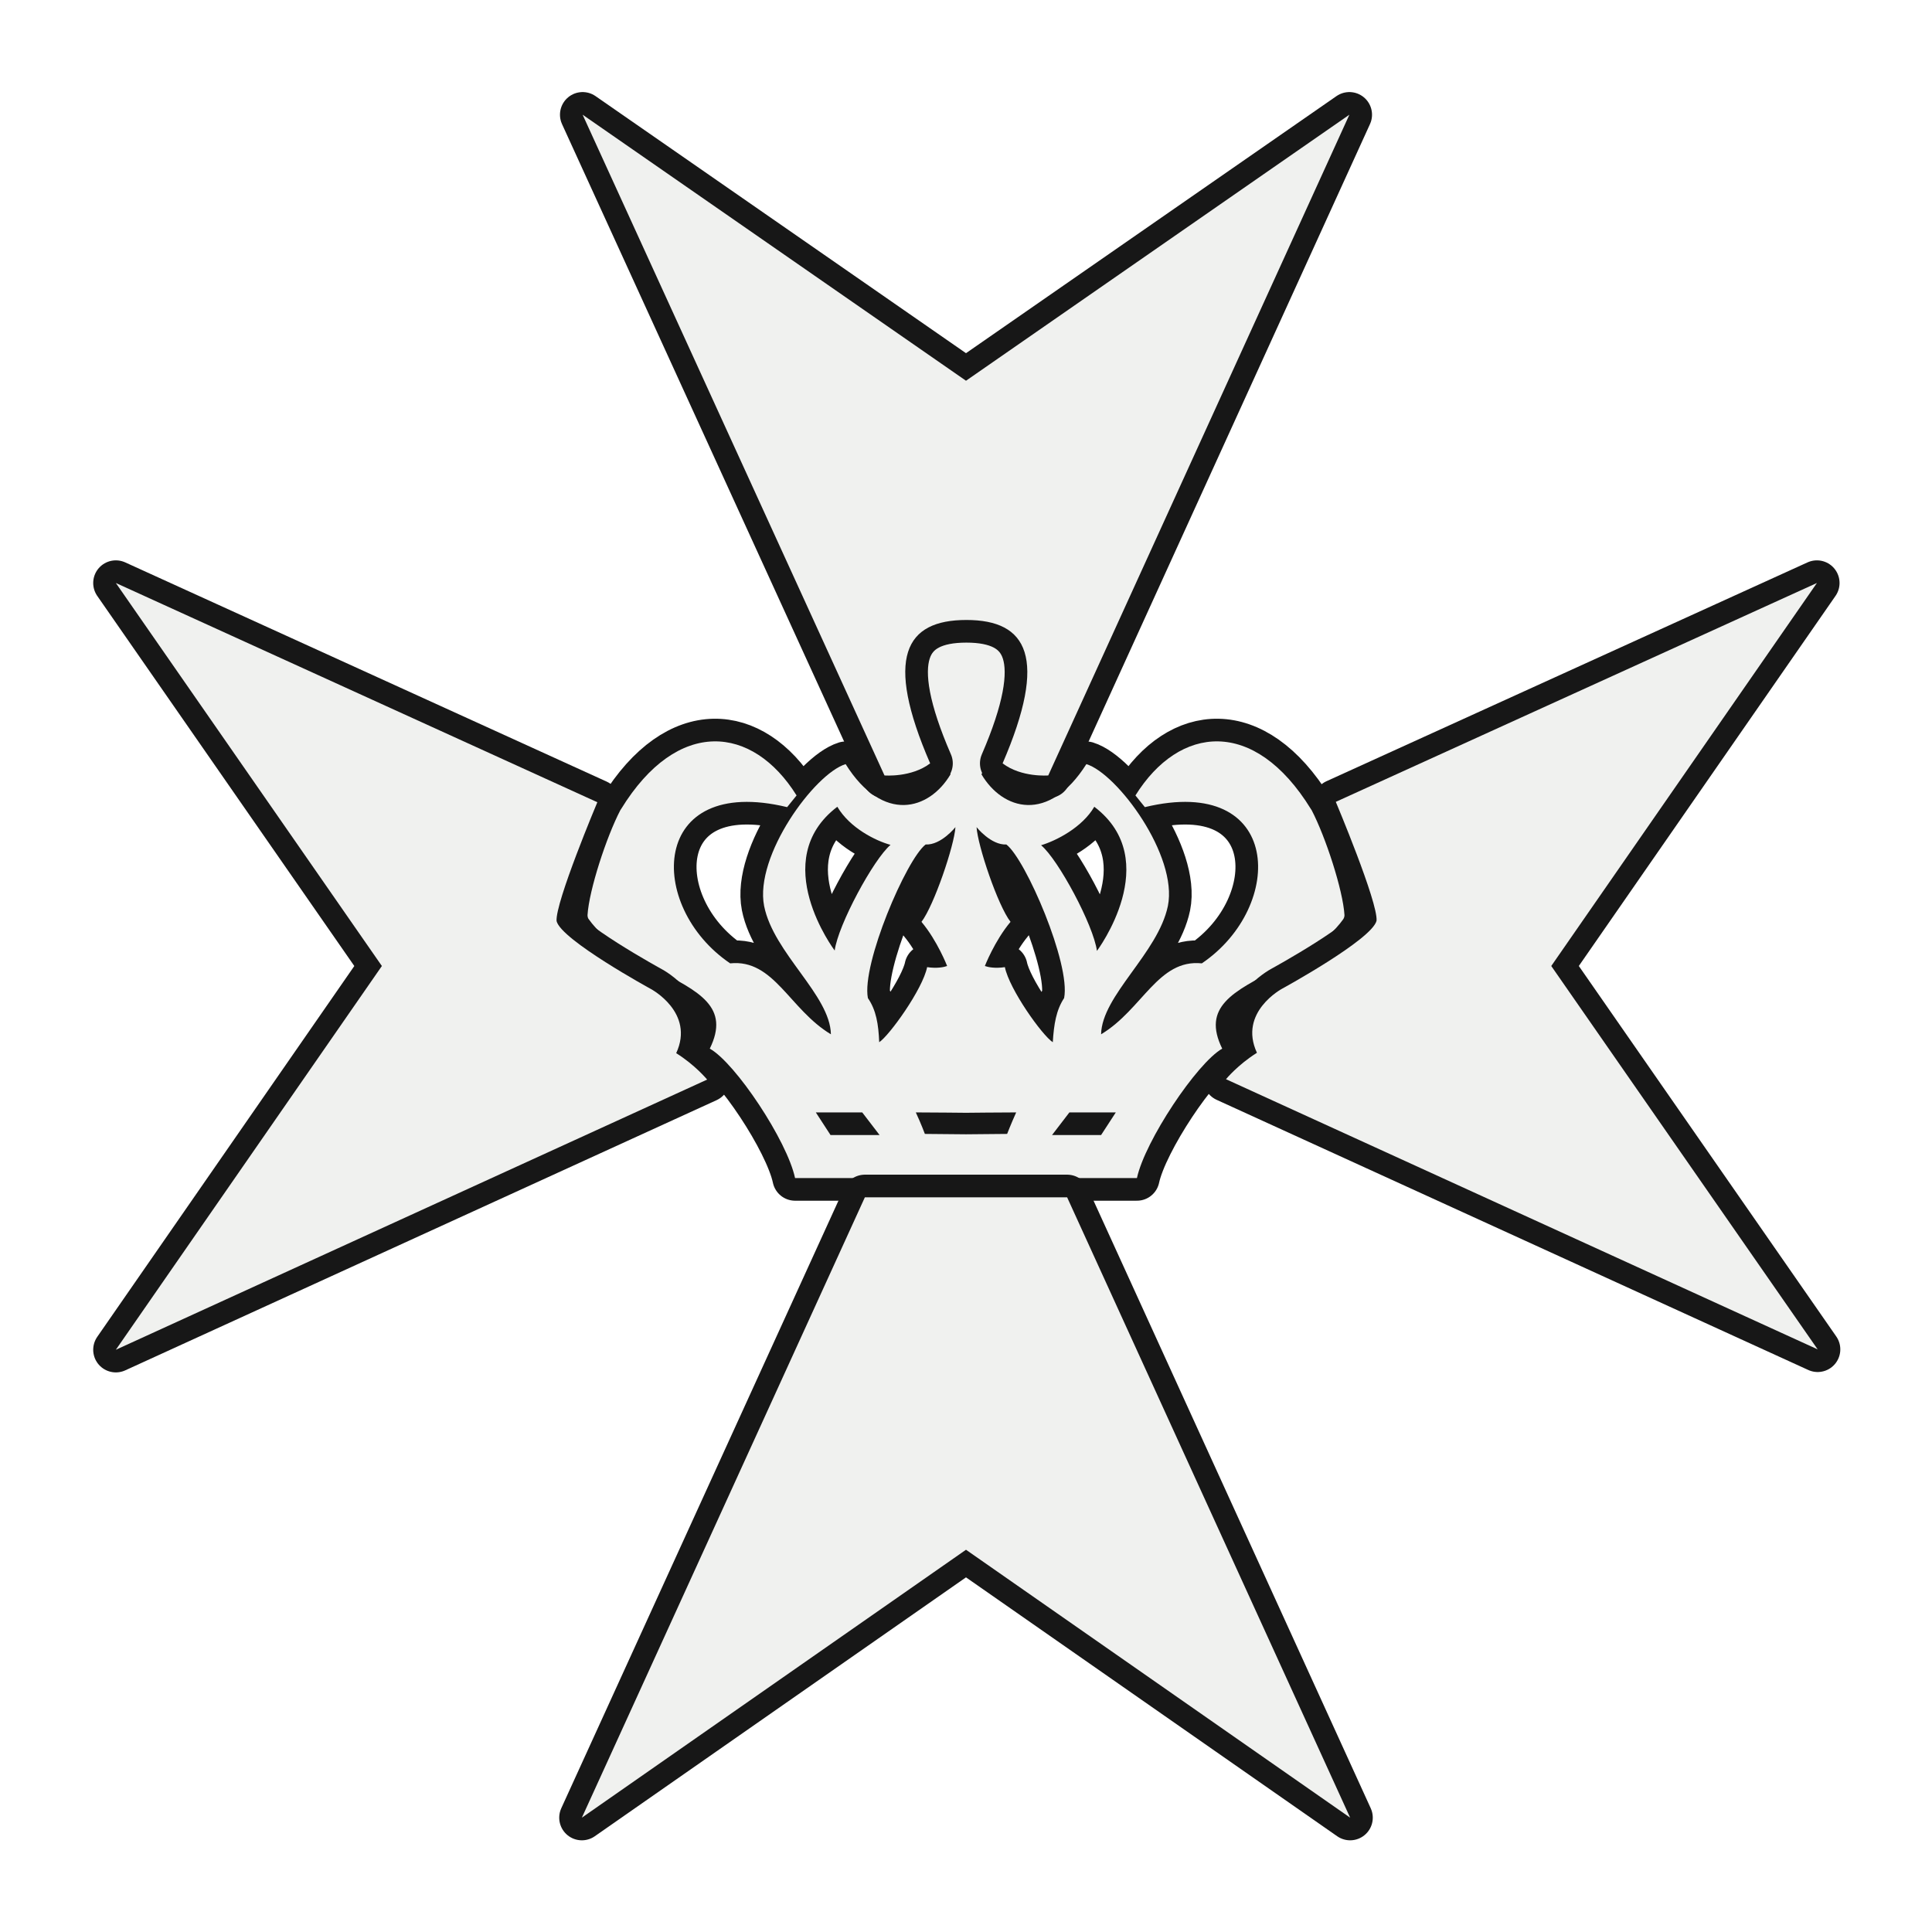
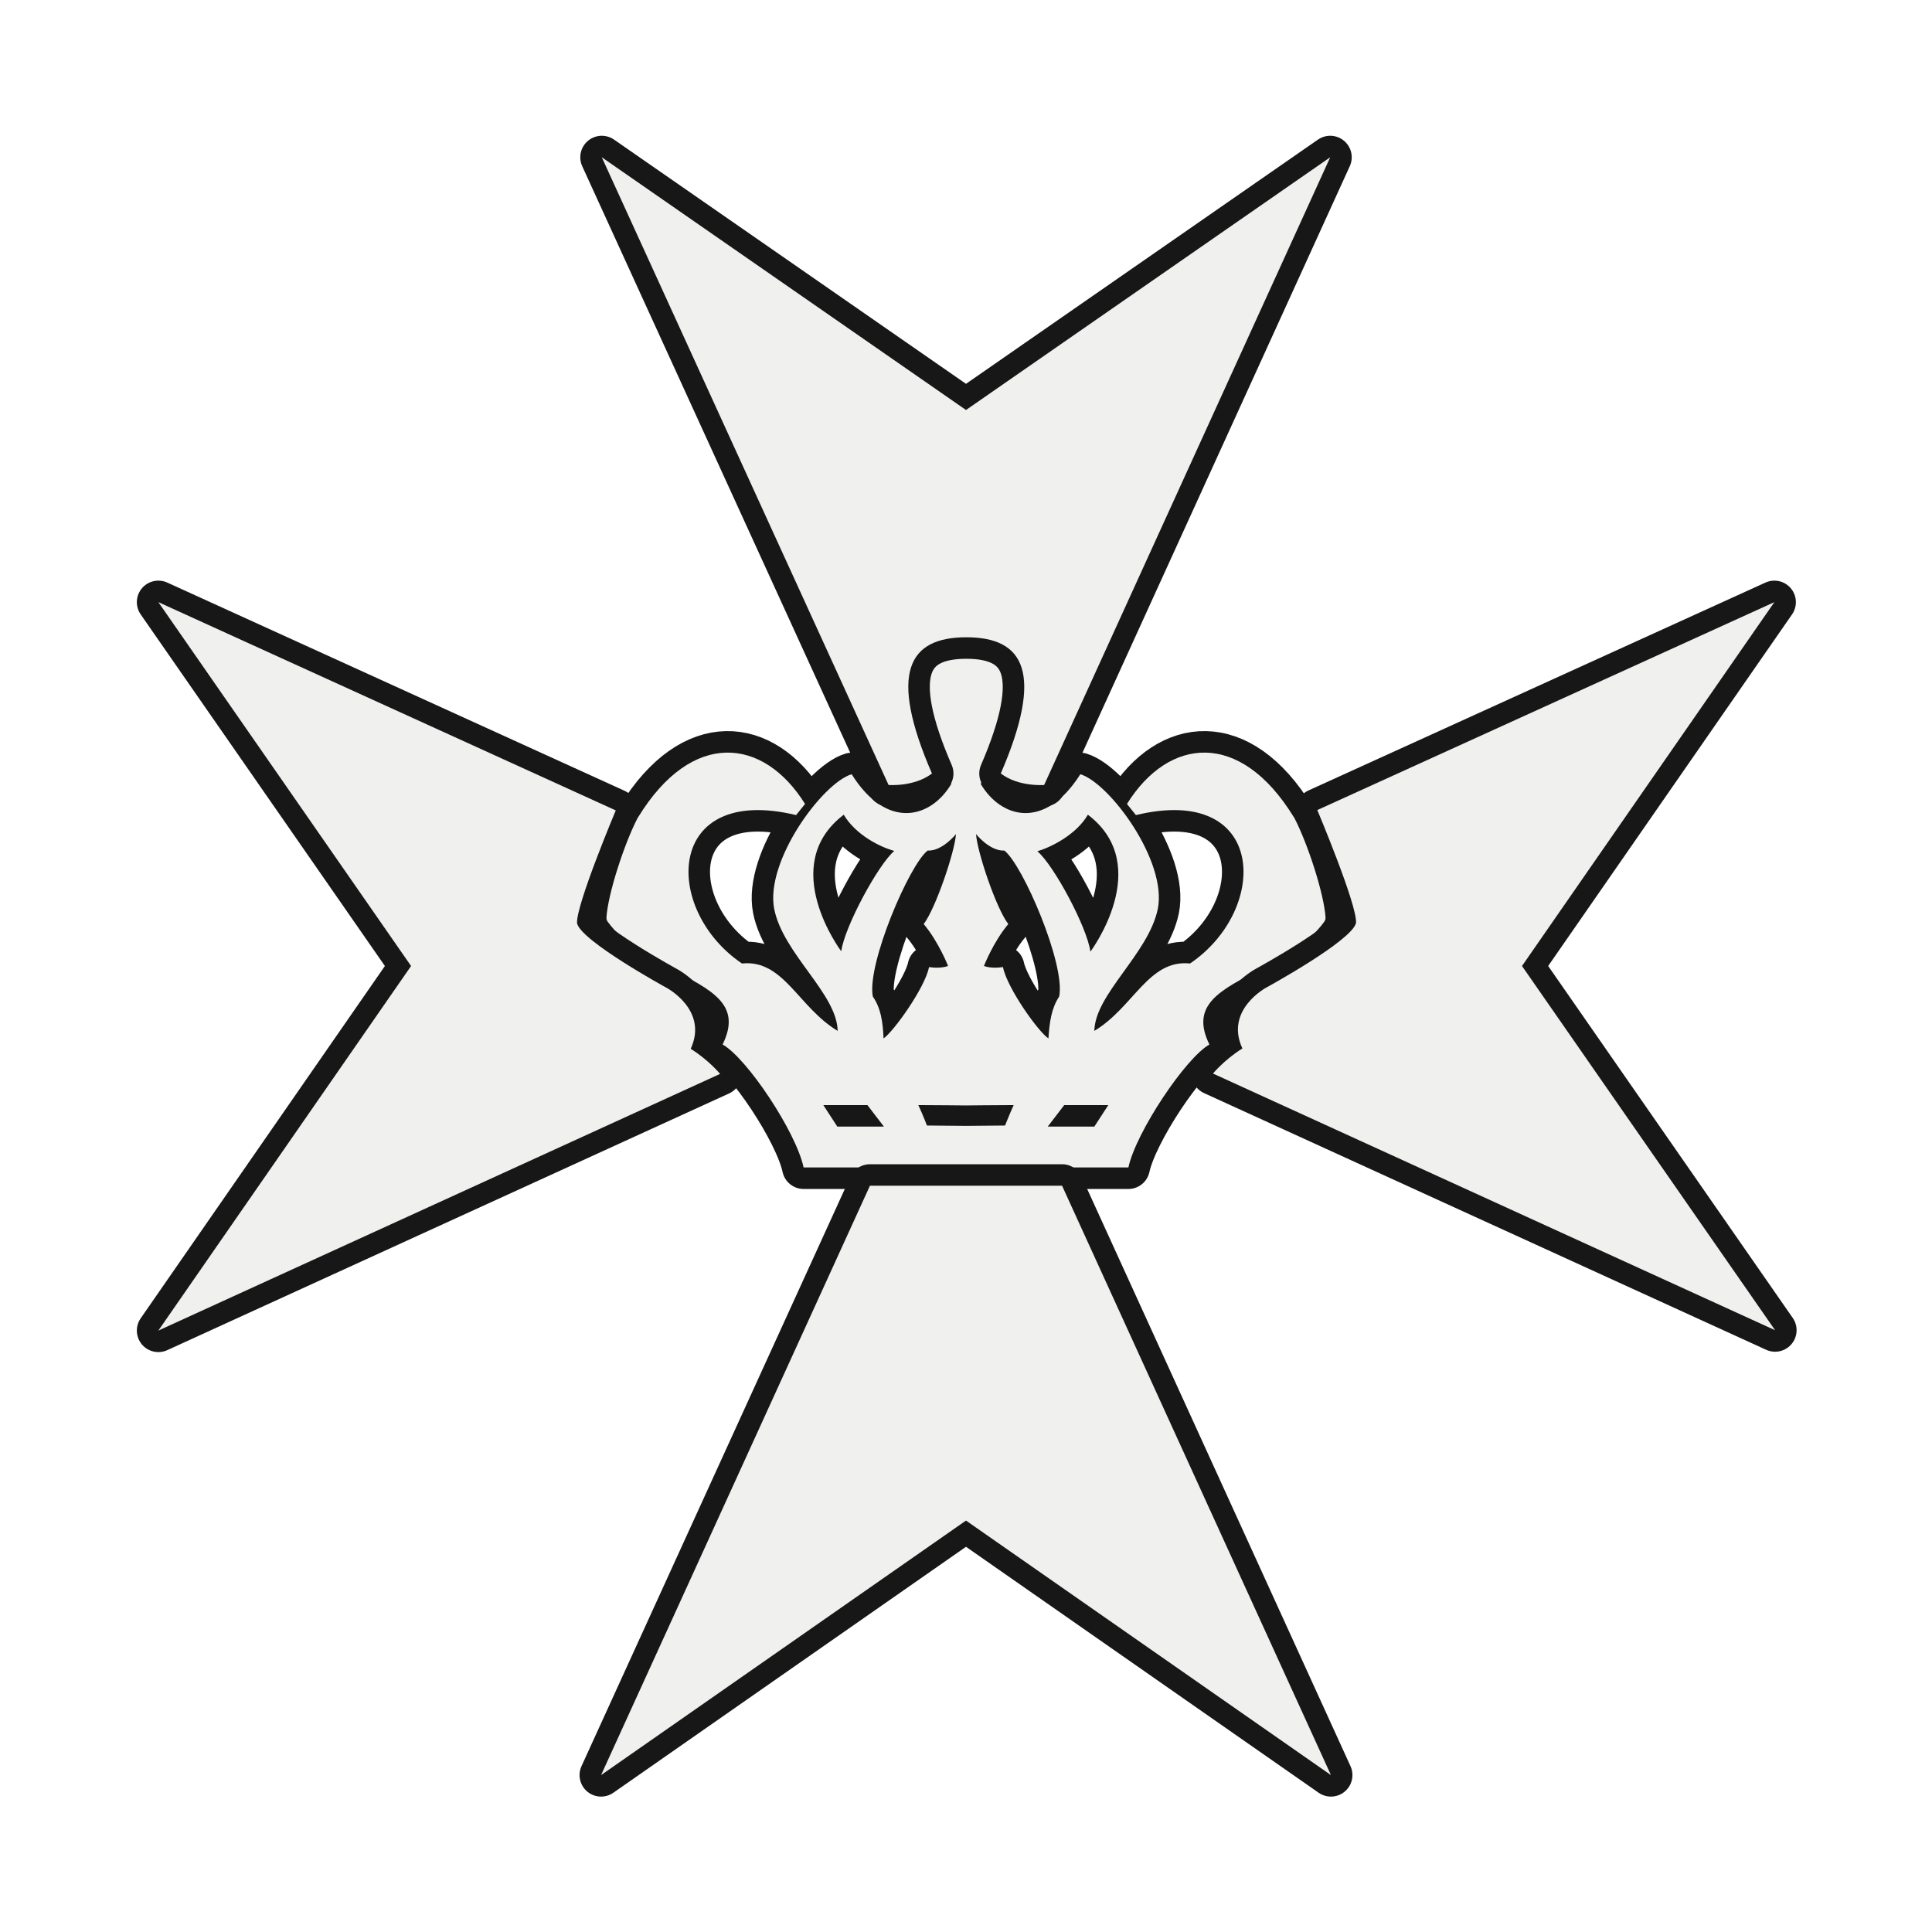
<svg xmlns="http://www.w3.org/2000/svg" width="48" height="48" version="1.1" x="0px" y="0px" viewBox="0 0 512 512" xml:space="preserve">
  <style type="text/css">
	.st0{fill:#f0f1ef;stroke:#171717;stroke-width:12;stroke-linejoin:round;paint-order:stroke fill;}
</style>
-   <g id="crown">
-     <g>
+   <g transform="translate(12.8 12.8) scale(.95)">
+     <g id="crown">
      <g>
-         <path class="st0" d="M347.6,214.7c-0.1-0.1-0.1-0.2-0.2-0.3c-15-24.4-34.9-22.2-46.5-3.6c0,0,0.9,1.1,2.5,3.1     c36.5-8.8,37.4,26.3,15.1,41.4c-11.6-1.2-15.7,12.2-26.7,18.8c0.2-10.3,15.1-21.5,17.7-34c2.7-13.3-13.4-35.1-21.6-37.6     c-10,15.8-22.2,12.2-27.8,2.7c17.9-33.1,1.9-37.1-4.1-37.1c-6,0-22.1,4-4.1,37.1c-5.6,9.5-17.9,13.1-27.8-2.7     c-8.2,2.5-24.2,24.3-21.6,37.6c2.5,12.5,17.5,23.6,17.7,34c-11-6.6-15.1-20-26.7-18.8c-22.3-15.1-21.4-50.2,15.1-41.4     c1.6-2,2.5-3.1,2.5-3.1c-11.6-18.6-31.5-20.8-46.5,3.6c-0.1,0.1-0.1,0.2-0.2,0.3c-3.7,7.1-8.3,21.2-8.7,27.8     c0,0.4,0.1,0.9,0.4,1.2c1.8,2.5,5.8,7.1,17.1,12.9c12.3,6.2,20.3,10.3,14.9,21.3c6.8,3.8,20.5,24.4,22.6,34.3h90.6     c2.1-9.8,15.9-30.5,22.6-34.3c-5.4-11,2.7-15.1,14.9-21.3c11.3-5.8,15.3-10.4,17.1-12.9c0.3-0.4,0.4-0.8,0.4-1.2     C355.9,235.9,351.3,221.8,347.6,214.7z M290,213.8c18.7,14.2,0.7,38.2,0.7,38.2c-0.9-6.8-10.3-24.3-14.8-28     C279.9,222.8,286.8,219.3,290,213.8z M221.9,213.8c3.3,5.6,10.1,9,14.1,10.1c-4.5,3.8-13.9,21.2-14.8,28     C221.2,251.9,203.2,228,221.9,213.8z M220.1,300.8l-3.9-6h12.3l4.6,6H220.1z M233,276.2c-0.2-4.8-0.8-8.5-3-11.7     c-1.7-9,10.2-36.8,15.3-40.7c4.1,0.2,7.9-4.6,7.9-4.6c-0.3,4.9-5.7,20.8-9,25.1c4.2,5,6.8,11.7,6.8,11.7     c-0.8,0.3-2.7,0.7-5.3,0.3C244.5,262.2,235.7,274.4,233,276.2z M266.9,300.5l-10.9,0.1l-10.9-0.1c0,0-1-2.7-2.4-5.7     c3.8,0,13.3,0.1,13.3,0.1s9.5-0.1,13.3-0.1C267.9,297.9,266.9,300.5,266.9,300.5z M266.3,256.3c-2.6,0.4-4.5,0-5.3-0.3     c0,0,2.6-6.7,6.8-11.7c-3.4-4.4-8.7-20.2-9-25.1c0,0,3.8,4.8,7.9,4.6c5.1,3.9,17.1,31.7,15.3,40.7c-2.1,3.2-2.7,6.9-3,11.7     C276.2,274.4,267.5,262.2,266.3,256.3z M291.8,300.8h-13l4.6-6h12.3L291.8,300.8z" />
+         <g>
+           <path class="st0" d="M347.6,214.7c-0.1-0.1-0.1-0.2-0.2-0.3c-15-24.4-34.9-22.2-46.5-3.6c0,0,0.9,1.1,2.5,3.1     c36.5-8.8,37.4,26.3,15.1,41.4c-11.6-1.2-15.7,12.2-26.7,18.8c0.2-10.3,15.1-21.5,17.7-34c2.7-13.3-13.4-35.1-21.6-37.6     c-10,15.8-22.2,12.2-27.8,2.7c17.9-33.1,1.9-37.1-4.1-37.1c-6,0-22.1,4-4.1,37.1c-5.6,9.5-17.9,13.1-27.8-2.7     c-8.2,2.5-24.2,24.3-21.6,37.6c2.5,12.5,17.5,23.6,17.7,34c-11-6.6-15.1-20-26.7-18.8c-22.3-15.1-21.4-50.2,15.1-41.4     c1.6-2,2.5-3.1,2.5-3.1c-11.6-18.6-31.5-20.8-46.5,3.6c-0.1,0.1-0.1,0.2-0.2,0.3c-3.7,7.1-8.3,21.2-8.7,27.8     c0,0.4,0.1,0.9,0.4,1.2c1.8,2.5,5.8,7.1,17.1,12.9c12.3,6.2,20.3,10.3,14.9,21.3c6.8,3.8,20.5,24.4,22.6,34.3h90.6     c2.1-9.8,15.9-30.5,22.6-34.3c-5.4-11,2.7-15.1,14.9-21.3c11.3-5.8,15.3-10.4,17.1-12.9c0.3-0.4,0.4-0.8,0.4-1.2     C355.9,235.9,351.3,221.8,347.6,214.7z M290,213.8c18.7,14.2,0.7,38.2,0.7,38.2c-0.9-6.8-10.3-24.3-14.8-28     C279.9,222.8,286.8,219.3,290,213.8z M221.9,213.8c3.3,5.6,10.1,9,14.1,10.1c-4.5,3.8-13.9,21.2-14.8,28     C221.2,251.9,203.2,228,221.9,213.8z M220.1,300.8l-3.9-6h12.3l4.6,6H220.1z M233,276.2c-0.2-4.8-0.8-8.5-3-11.7     c-1.7-9,10.2-36.8,15.3-40.7c4.1,0.2,7.9-4.6,7.9-4.6c-0.3,4.9-5.7,20.8-9,25.1c4.2,5,6.8,11.7,6.8,11.7     c-0.8,0.3-2.7,0.7-5.3,0.3C244.5,262.2,235.7,274.4,233,276.2z M266.9,300.5l-10.9,0.1l-10.9-0.1c0,0-1-2.7-2.4-5.7     c3.8,0,13.3,0.1,13.3,0.1s9.5-0.1,13.3-0.1C267.9,297.9,266.9,300.5,266.9,300.5z M266.3,256.3c-2.6,0.4-4.5,0-5.3-0.3     c0,0,2.6-6.7,6.8-11.7c-3.4-4.4-8.7-20.2-9-25.1c0,0,3.8,4.8,7.9,4.6c5.1,3.9,17.1,31.7,15.3,40.7c-2.1,3.2-2.7,6.9-3,11.7     C276.2,274.4,267.5,262.2,266.3,256.3z M291.8,300.8h-13l4.6-6h12.3L291.8,300.8z" />
+         </g>
+       </g>
+     </g>
+     <g id="leaves">
+       <g>
+         <g>
+           <path class="st0" d="M357.6,30.4l-79.8,175.1c0,0-7.1,0.6-12.1-3.2c12.1-28,6.6-38-9.6-38s-21.8,9.9-9.6,38     c-5,3.8-12.1,3.2-12.1,3.2L154.4,30.4L256,100.9L357.6,30.4z" />
+         </g>
+         <g>
+           <polygon class="st0" points="357.8,481.7 256,410.7 154.2,481.7 229.2,317.3 282.8,317.3    " />
+         </g>
+         <path class="st0" d="M101.2,256L30.7,154.5l127.6,58.1c0,0-11.2,26.6-10.8,31.5c1.2,5,25,18,25,18s11.7,6.2,6.7,17    c5.1,3.2,8.2,7,8.2,7L30.7,357.7L101.2,256z" />
+         <path class="st0" d="M411.1,256l70.4-101.5L354,212.5c0,0,11.2,26.6,10.8,31.5c-1.2,5-25,18-25,18s-11.7,6.2-6.7,17    c-5.1,3.2-8.2,7-8.2,7l156.8,71.6L411.1,256z" />
      </g>
    </g>
  </g>
-   <g id="leaves">
-     <g>
-       <g>
-         <path class="st0" d="M357.6,30.4l-79.8,175.1c0,0-7.1,0.6-12.1-3.2c12.1-28,6.6-38-9.6-38s-21.8,9.9-9.6,38     c-5,3.8-12.1,3.2-12.1,3.2L154.4,30.4L256,100.9L357.6,30.4z" />
-       </g>
-       <g>
-         <polygon class="st0" points="357.8,481.7 256,410.7 154.2,481.7 229.2,317.3 282.8,317.3    " />
-       </g>
-       <path class="st0" d="M101.2,256L30.7,154.5l127.6,58.1c0,0-11.2,26.6-10.8,31.5c1.2,5,25,18,25,18s11.7,6.2,6.7,17    c5.1,3.2,8.2,7,8.2,7L30.7,357.7L101.2,256z" />
-       <path class="st0" d="M411.1,256l70.4-101.5L354,212.5c0,0,11.2,26.6,10.8,31.5c-1.2,5-25,18-25,18s-11.7,6.2-6.7,17    c-5.1,3.2-8.2,7-8.2,7l156.8,71.6L411.1,256z" />
-     </g>
-   </g>
</svg>
